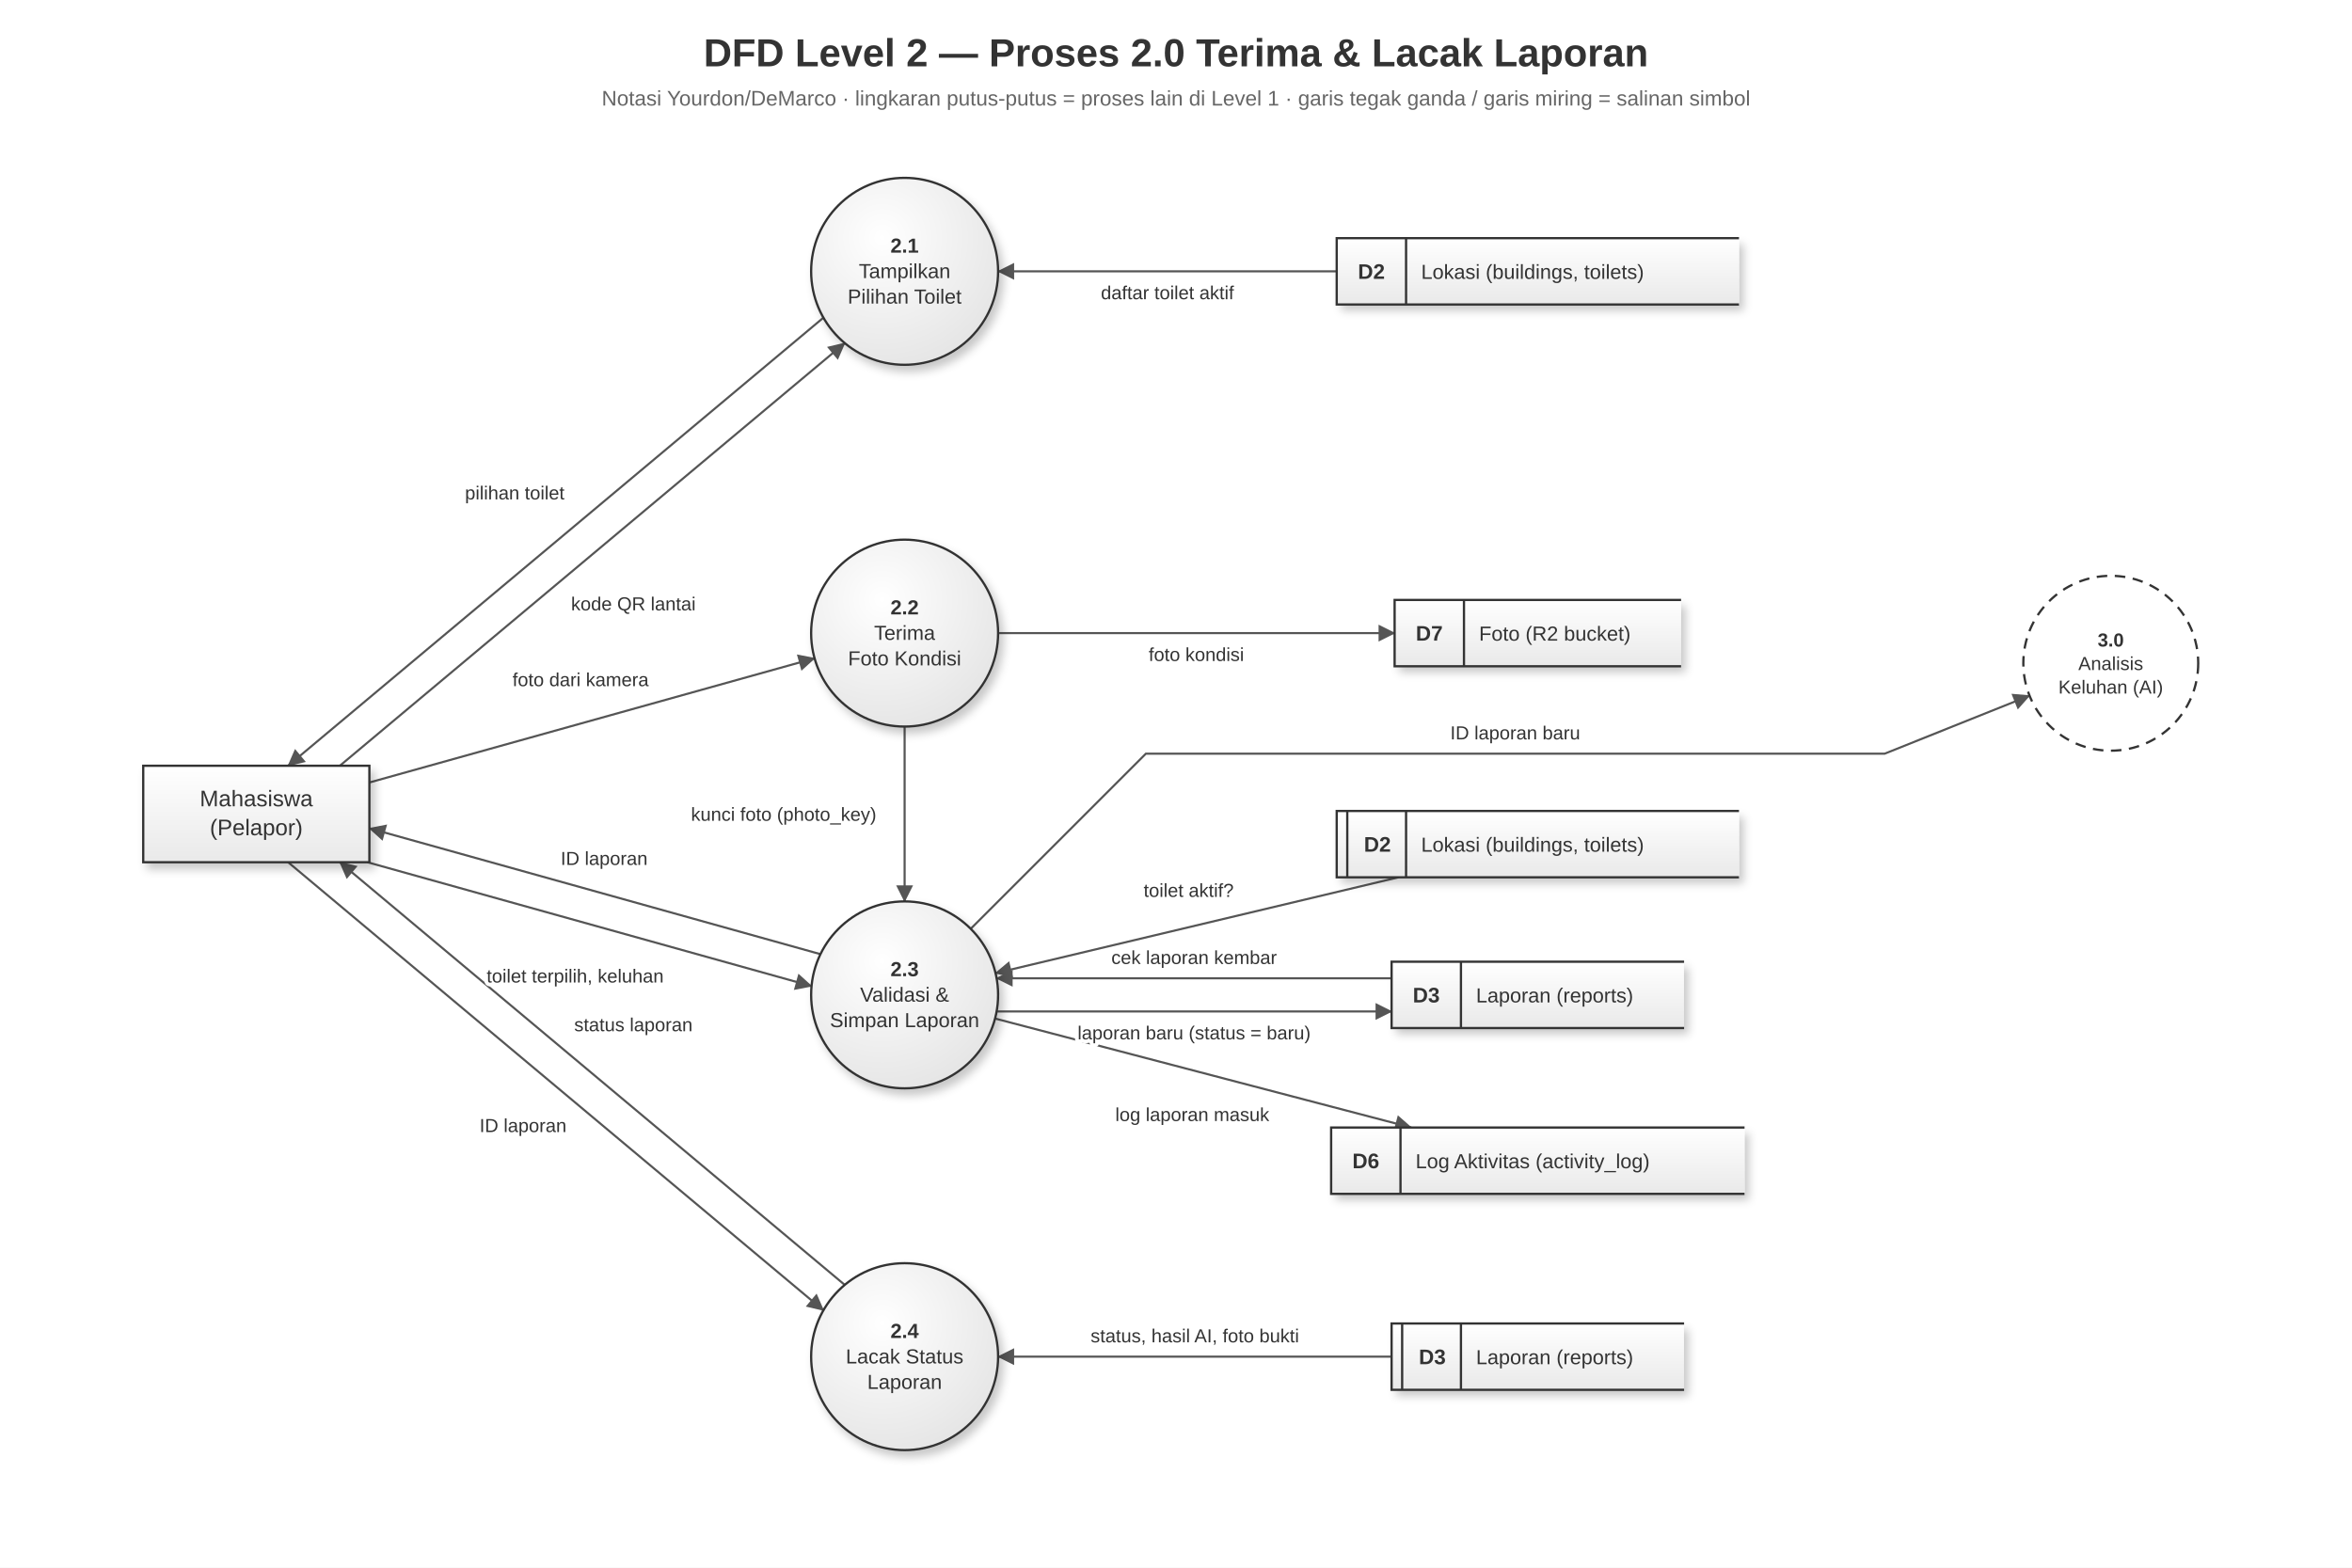
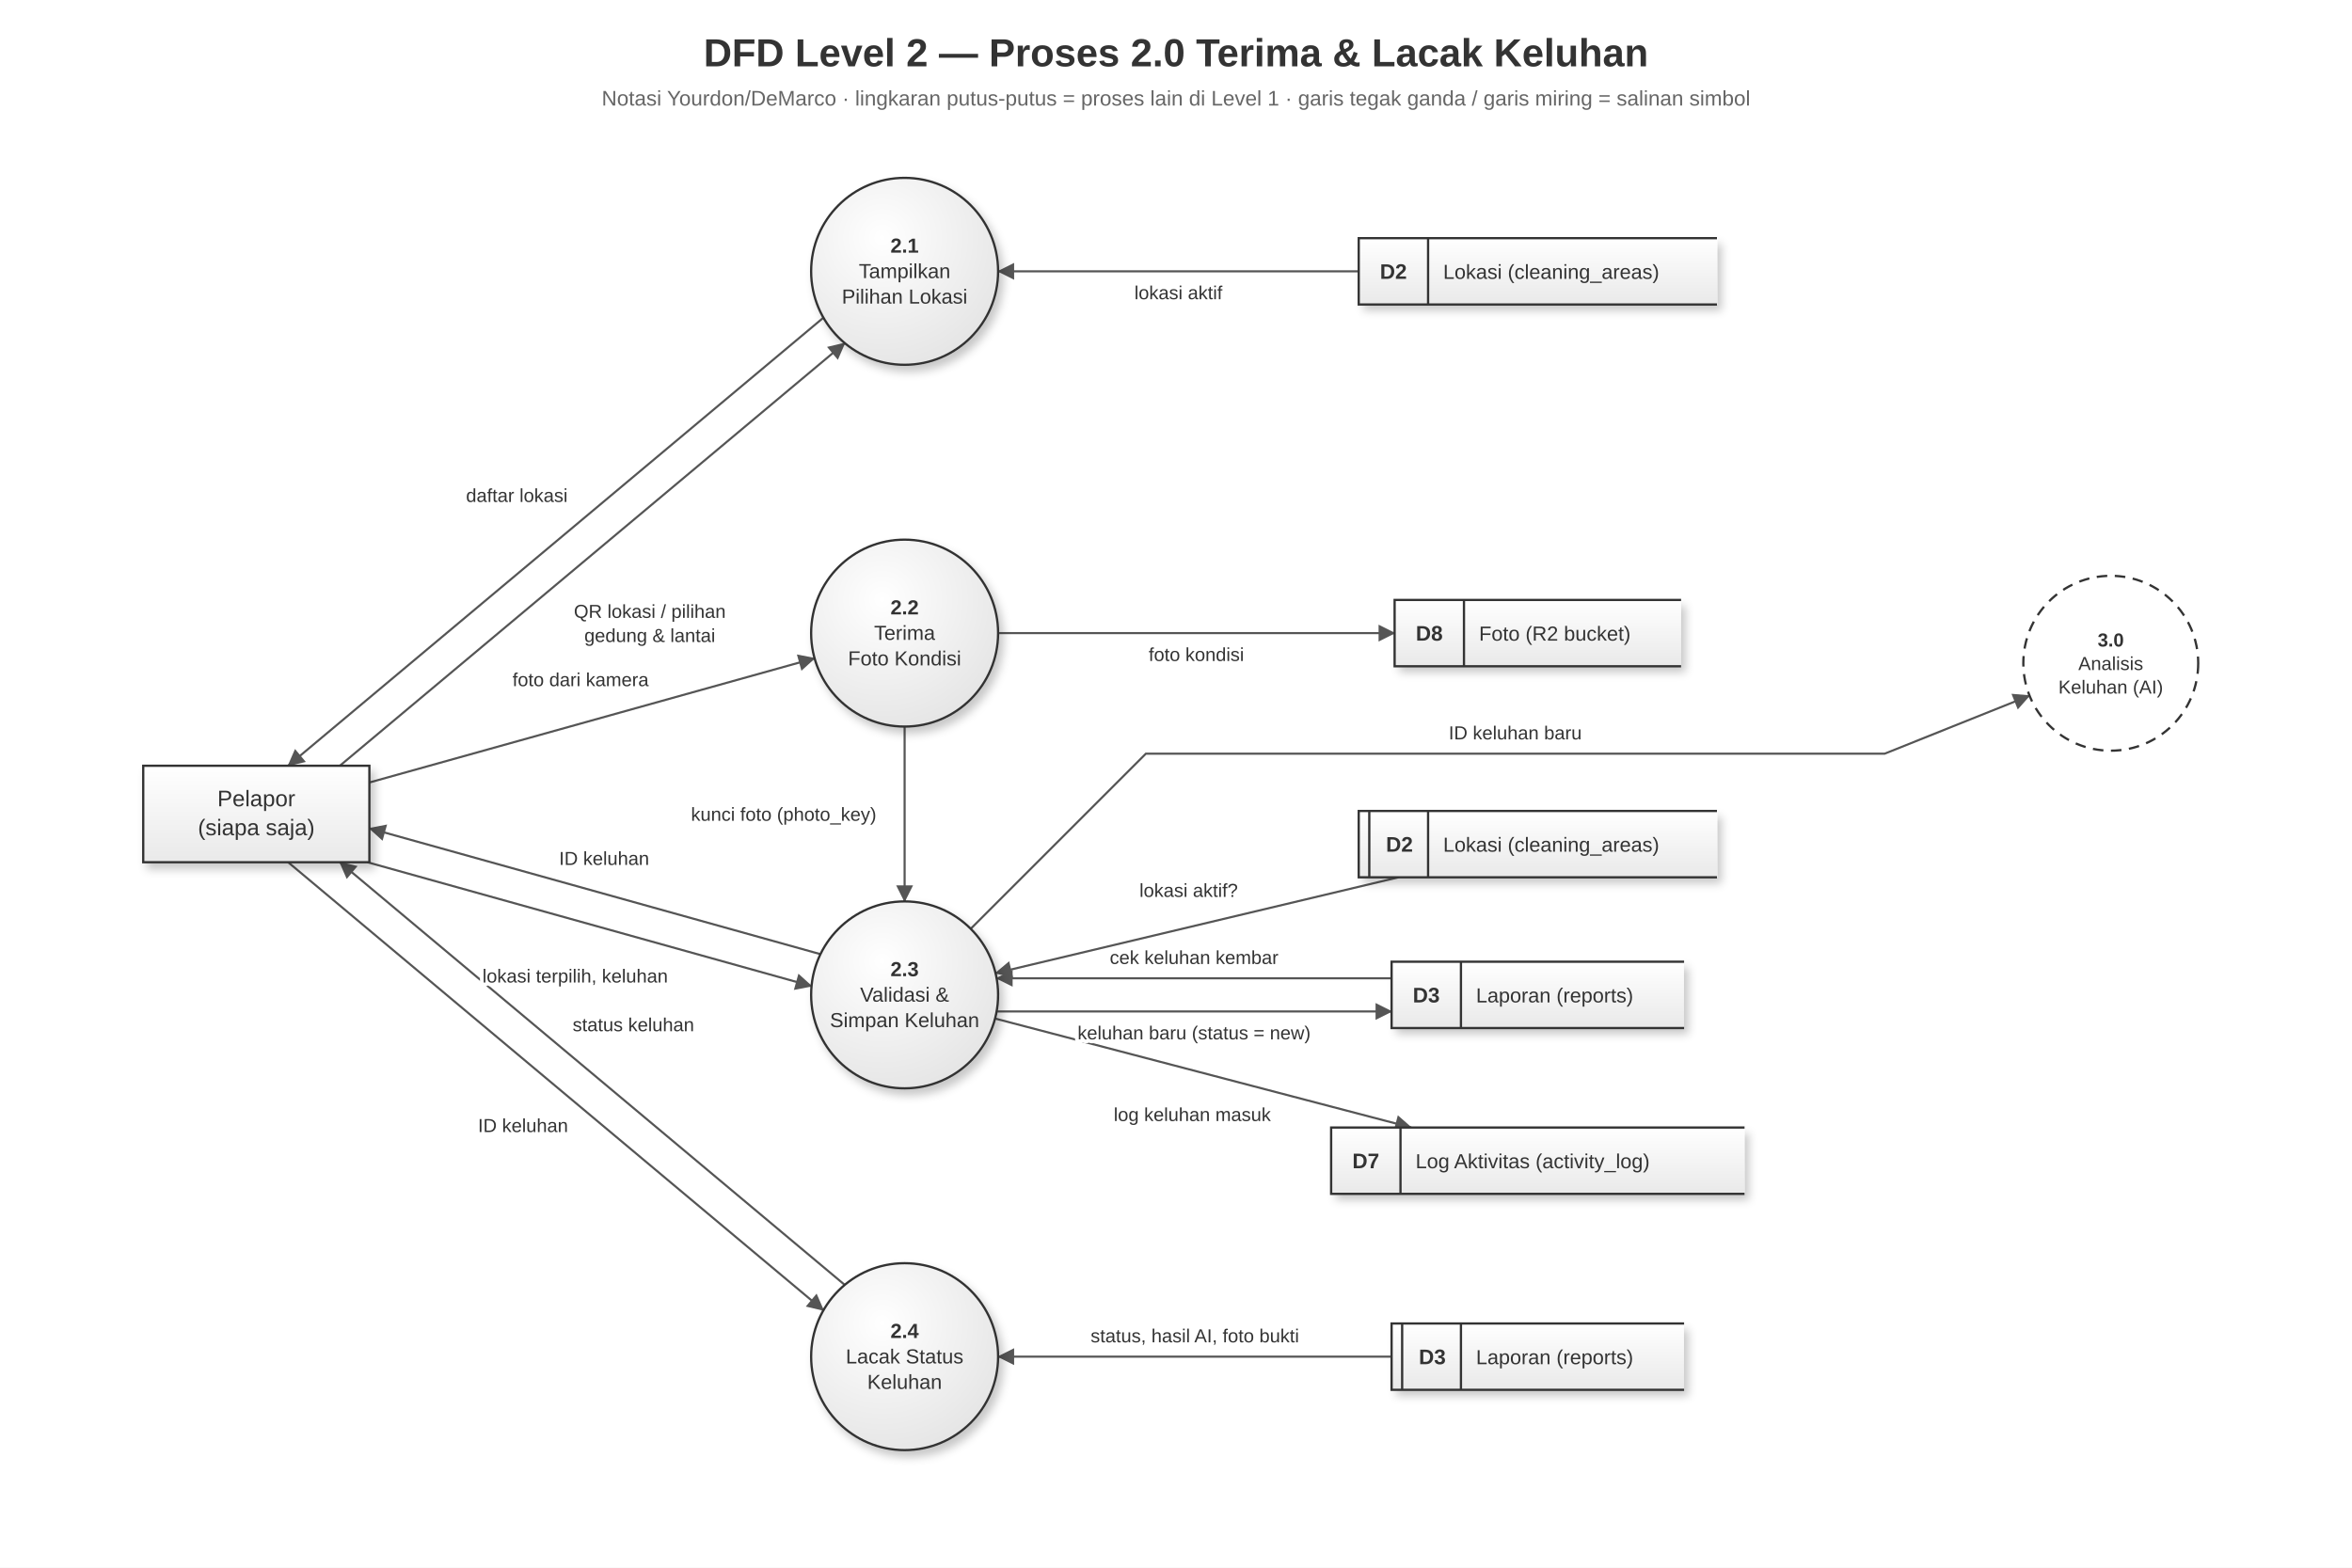
<svg xmlns="http://www.w3.org/2000/svg" width="1560" height="1040" viewBox="0 0 1560 1040" font-family="Arial, Helvetica, sans-serif" fill="#333333">
  <defs>
    <filter id="bayang" x="-20%" y="-20%" width="150%" height="150%">
      <feDropShadow dx="3" dy="4" stdDeviation="3" flood-color="#000" flood-opacity="0.22" />
    </filter>
    <radialGradient id="bola" cx="38%" cy="32%" r="75%">
      <stop offset="0" stop-color="#FFFFFF" />
      <stop offset="1" stop-color="#E4E4E4" />
    </radialGradient>
    <linearGradient id="kotak" x1="0" y1="0" x2="0" y2="1">
      <stop offset="0" stop-color="#FFFFFF" />
      <stop offset="1" stop-color="#E9E9E9" />
    </linearGradient>
    <marker id="panah" viewBox="0 0 10 10" refX="9.5" refY="5" markerWidth="8" markerHeight="8" orient="auto">
      <path d="M0,0 L10,5 L0,10 z" fill="#555555" />
    </marker>
  </defs>
  <rect width="1560" height="1040" fill="#FFFFFF" />
-   <text x="780.0" y="44" font-size="26" font-weight="bold" text-anchor="middle">DFD Level 2 — Proses 2.0 Terima &amp; Lacak Laporan</text>
+   <text x="780.0" y="44" font-size="26" font-weight="bold" text-anchor="middle">DFD Level 2 — Proses 2.0 Terima &amp; Lacak Keluhan</text>
  <text x="780.0" y="70" font-size="14" fill="#666" text-anchor="middle">Notasi Yourdon/DeMarco · lingkaran putus-putus = proses lain di Level 1 · garis tegak ganda / garis miring = salinan simbol</text>
  <polyline points="225.4,508.0 560.3,227.6" fill="none" stroke="#555555" stroke-width="1.4" marker-end="url(#panah)" />
  <polyline points="546.2,210.7 191.1,508.0" fill="none" stroke="#555555" stroke-width="1.4" marker-end="url(#panah)" />
-   <polyline points="886.6,180.0 662.0,180.0" fill="none" stroke="#555555" stroke-width="1.4" marker-end="url(#panah)" />
+   <polyline points="901.2,180.0 662.0,180.0" fill="none" stroke="#555555" stroke-width="1.4" marker-end="url(#panah)" />
  <polyline points="245.0,519.1 540.3,436.7" fill="none" stroke="#555555" stroke-width="1.4" marker-end="url(#panah)" />
  <polyline points="662.0,420.0 925.0,420.0" fill="none" stroke="#555555" stroke-width="1.4" marker-end="url(#panah)" />
  <polyline points="600.0,482.0 600.0,598.0" fill="none" stroke="#555555" stroke-width="1.4" marker-end="url(#panah)" />
  <polyline points="243.7,572.0 538.3,654.2" fill="none" stroke="#555555" stroke-width="1.4" marker-end="url(#panah)" />
  <polyline points="544.2,633.0 245.0,549.5" fill="none" stroke="#555555" stroke-width="1.4" marker-end="url(#panah)" />
  <polyline points="927.6,582.0 660.3,645.6" fill="none" stroke="#555555" stroke-width="1.4" marker-end="url(#panah)" />
  <polyline points="923.0,649.0 661.0,649.0" fill="none" stroke="#555555" stroke-width="1.4" marker-end="url(#panah)" />
  <polyline points="661.0,671.0 923.0,671.0" fill="none" stroke="#555555" stroke-width="1.4" marker-end="url(#panah)" />
  <polyline points="660.0,675.7 936.0,748.0" fill="none" stroke="#555555" stroke-width="1.4" marker-end="url(#panah)" />
  <polyline points="643.8,616.2 760.0,500.0 1250.0,500.0 1346.1,461.5" fill="none" stroke="#555555" stroke-width="1.4" marker-end="url(#panah)" />
  <polyline points="191.1,572.0 546.2,869.3" fill="none" stroke="#555555" stroke-width="1.4" marker-end="url(#panah)" />
  <polyline points="560.3,852.4 225.4,572.0" fill="none" stroke="#555555" stroke-width="1.4" marker-end="url(#panah)" />
  <polyline points="923.0,900.0 662.0,900.0" fill="none" stroke="#555555" stroke-width="1.4" marker-end="url(#panah)" />
  <rect x="95.0" y="508.0" width="150.0" height="64" fill="url(#kotak)" stroke="#333333" stroke-width="1.5" filter="url(#bayang)" />
-   <text x="170.0" y="534.9" font-size="15" text-anchor="middle">Mahasiswa</text>
-   <text x="170.0" y="554.1" font-size="15" text-anchor="middle">(Pelapor)</text>
+   <text x="170.0" y="534.9" font-size="15" text-anchor="middle">Pelapor</text>
+   <text x="170.0" y="554.1" font-size="15" text-anchor="middle">(siapa saja)</text>
  <circle cx="600" cy="180" r="62" fill="url(#bola)" stroke="#333333" stroke-width="1.5" filter="url(#bayang)" />
  <text x="600" y="167.6" font-size="13.5" text-anchor="middle" font-weight="bold">2.1</text>
  <text x="600" y="184.5" font-size="13.5" text-anchor="middle">Tampilkan</text>
-   <text x="600" y="201.4" font-size="13.5" text-anchor="middle">Pilihan Toilet</text>
+   <text x="600" y="201.4" font-size="13.5" text-anchor="middle">Pilihan Lokasi</text>
  <circle cx="600" cy="420" r="62" fill="url(#bola)" stroke="#333333" stroke-width="1.5" filter="url(#bayang)" />
  <text x="600" y="407.6" font-size="13.5" text-anchor="middle" font-weight="bold">2.2</text>
  <text x="600" y="424.5" font-size="13.5" text-anchor="middle">Terima</text>
  <text x="600" y="441.4" font-size="13.5" text-anchor="middle">Foto Kondisi</text>
  <circle cx="600" cy="660" r="62" fill="url(#bola)" stroke="#333333" stroke-width="1.5" filter="url(#bayang)" />
  <text x="600" y="647.6" font-size="13.5" text-anchor="middle" font-weight="bold">2.3</text>
  <text x="600" y="664.5" font-size="13.5" text-anchor="middle">Validasi &amp;</text>
-   <text x="600" y="681.4" font-size="13.5" text-anchor="middle">Simpan Laporan</text>
+   <text x="600" y="681.4" font-size="13.5" text-anchor="middle">Simpan Keluhan</text>
  <circle cx="600" cy="900" r="62" fill="url(#bola)" stroke="#333333" stroke-width="1.5" filter="url(#bayang)" />
  <text x="600" y="887.6" font-size="13.5" text-anchor="middle" font-weight="bold">2.4</text>
  <text x="600" y="904.5" font-size="13.5" text-anchor="middle">Lacak Status</text>
-   <text x="600" y="921.4" font-size="13.5" text-anchor="middle">Laporan</text>
+   <text x="600" y="921.4" font-size="13.5" text-anchor="middle">Keluhan</text>
  <g filter="url(#bayang)">
-     <rect x="886.6" y="158.0" width="266.8" height="44" fill="url(#kotak)" />
+     <rect x="901.2" y="158.0" width="237.7" height="44" fill="url(#kotak)" />
  </g>
-   <path d="M1153.4,158.0 H886.6 V202.0 H1153.4" fill="none" stroke="#333333" stroke-width="1.5" />
-   <line x1="932.6" y1="158.0" x2="932.6" y2="202.0" stroke="#333333" stroke-width="1.5" />
-   <text x="909.6" y="185.0" font-size="14" font-weight="bold" text-anchor="middle">D2</text>
-   <text x="942.6" y="185.0" font-size="13.5">Lokasi (buildings, toilets)</text>
+   <path d="M1138.8,158.0 H901.2 V202.0 H1138.8" fill="none" stroke="#333333" stroke-width="1.5" />
+   <line x1="947.2" y1="158.0" x2="947.2" y2="202.0" stroke="#333333" stroke-width="1.5" />
+   <text x="924.2" y="185.0" font-size="14" font-weight="bold" text-anchor="middle">D2</text>
+   <text x="957.2" y="185.0" font-size="13.5">Lokasi (cleaning_areas)</text>
  <g filter="url(#bayang)">
    <rect x="925.0" y="398.0" width="190.0" height="44" fill="url(#kotak)" />
  </g>
  <path d="M1115.0,398.0 H925.0 V442.0 H1115.0" fill="none" stroke="#333333" stroke-width="1.5" />
  <line x1="971.0" y1="398.0" x2="971.0" y2="442.0" stroke="#333333" stroke-width="1.5" />
-   <text x="948.0" y="425.0" font-size="14" font-weight="bold" text-anchor="middle">D7</text>
+   <text x="948.0" y="425.0" font-size="14" font-weight="bold" text-anchor="middle">D8</text>
  <text x="981.0" y="425.0" font-size="13.5">Foto (R2 bucket)</text>
  <g filter="url(#bayang)">
-     <rect x="886.6" y="538.0" width="266.8" height="44" fill="url(#kotak)" />
+     <rect x="901.2" y="538.0" width="237.7" height="44" fill="url(#kotak)" />
  </g>
-   <path d="M1153.4,538.0 H886.6 V582.0 H1153.4" fill="none" stroke="#333333" stroke-width="1.5" />
-   <line x1="932.6" y1="538.0" x2="932.6" y2="582.0" stroke="#333333" stroke-width="1.5" />
-   <line x1="893.6" y1="538.0" x2="893.6" y2="582.0" stroke="#333333" stroke-width="1.5" />
-   <text x="913.6" y="565.0" font-size="14" font-weight="bold" text-anchor="middle">D2</text>
-   <text x="942.6" y="565.0" font-size="13.5">Lokasi (buildings, toilets)</text>
+   <path d="M1138.8,538.0 H901.2 V582.0 H1138.8" fill="none" stroke="#333333" stroke-width="1.5" />
+   <line x1="947.2" y1="538.0" x2="947.2" y2="582.0" stroke="#333333" stroke-width="1.5" />
+   <line x1="908.2" y1="538.0" x2="908.2" y2="582.0" stroke="#333333" stroke-width="1.5" />
+   <text x="928.2" y="565.0" font-size="14" font-weight="bold" text-anchor="middle">D2</text>
+   <text x="957.2" y="565.0" font-size="13.5">Lokasi (cleaning_areas)</text>
  <g filter="url(#bayang)">
    <rect x="923.0" y="638.0" width="193.9" height="44" fill="url(#kotak)" />
  </g>
  <path d="M1117.0,638.0 H923.0 V682.0 H1117.0" fill="none" stroke="#333333" stroke-width="1.5" />
  <line x1="969.0" y1="638.0" x2="969.0" y2="682.0" stroke="#333333" stroke-width="1.5" />
  <text x="946.0" y="665.0" font-size="14" font-weight="bold" text-anchor="middle">D3</text>
  <text x="979.0" y="665.0" font-size="13.5">Laporan (reports)</text>
  <g filter="url(#bayang)">
    <rect x="882.9" y="748.0" width="274.1" height="44" fill="url(#kotak)" />
  </g>
  <path d="M1157.1,748.0 H882.9 V792.0 H1157.1" fill="none" stroke="#333333" stroke-width="1.5" />
  <line x1="928.9" y1="748.0" x2="928.9" y2="792.0" stroke="#333333" stroke-width="1.5" />
-   <text x="905.9" y="775.0" font-size="14" font-weight="bold" text-anchor="middle">D6</text>
+   <text x="905.9" y="775.0" font-size="14" font-weight="bold" text-anchor="middle">D7</text>
  <text x="938.9" y="775.0" font-size="13.5">Log Aktivitas (activity_log)</text>
  <g filter="url(#bayang)">
    <rect x="923.0" y="878.0" width="193.9" height="44" fill="url(#kotak)" />
  </g>
  <path d="M1117.0,878.0 H923.0 V922.0 H1117.0" fill="none" stroke="#333333" stroke-width="1.5" />
  <line x1="969.0" y1="878.0" x2="969.0" y2="922.0" stroke="#333333" stroke-width="1.5" />
  <line x1="930.0" y1="878.0" x2="930.0" y2="922.0" stroke="#333333" stroke-width="1.5" />
  <text x="950.0" y="905.0" font-size="14" font-weight="bold" text-anchor="middle">D3</text>
  <text x="979.0" y="905.0" font-size="13.5">Laporan (reports)</text>
  <circle cx="1400" cy="440" r="58" fill="#FFFFFF" stroke="#333333" stroke-width="1.5" stroke-dasharray="7 5" />
  <text x="1400" y="428.9" font-size="12.5" text-anchor="middle" font-weight="bold">3.0</text>
  <text x="1400" y="444.5" font-size="12.5" text-anchor="middle">Analisis</text>
  <text x="1400" y="460.1" font-size="12.5" text-anchor="middle">Keluhan (AI)</text>
-   <text x="420.1" y="404.9" font-size="12.5" text-anchor="middle" stroke="#FFFFFF" stroke-width="5" stroke-linejoin="round" paint-order="stroke">kode QR lantai</text>
-   <text x="341.4" y="331.3" font-size="12.5" text-anchor="middle" stroke="#FFFFFF" stroke-width="5" stroke-linejoin="round" paint-order="stroke">pilihan toilet</text>
-   <text x="774.3" y="198.5" font-size="12.5" text-anchor="middle" stroke="#FFFFFF" stroke-width="5" stroke-linejoin="round" paint-order="stroke">daftar toilet aktif</text>
+   <text x="431.0" y="409.9" font-size="12.5" text-anchor="middle" stroke="#FFFFFF" stroke-width="5" stroke-linejoin="round" paint-order="stroke">QR lokasi / pilihan</text>
+   <text x="431.0" y="425.9" font-size="12.5" text-anchor="middle" stroke="#FFFFFF" stroke-width="5" stroke-linejoin="round" paint-order="stroke">gedung &amp; lantai</text>
+   <text x="342.8" y="333.0" font-size="12.5" text-anchor="middle" stroke="#FFFFFF" stroke-width="5" stroke-linejoin="round" paint-order="stroke">daftar lokasi</text>
+   <text x="781.6" y="198.5" font-size="12.5" text-anchor="middle" stroke="#FFFFFF" stroke-width="5" stroke-linejoin="round" paint-order="stroke">lokasi aktif</text>
  <text x="385.1" y="455.2" font-size="12.5" text-anchor="middle" stroke="#FFFFFF" stroke-width="5" stroke-linejoin="round" paint-order="stroke">foto dari kamera</text>
  <text x="793.5" y="438.5" font-size="12.5" text-anchor="middle" stroke="#FFFFFF" stroke-width="5" stroke-linejoin="round" paint-order="stroke">foto kondisi</text>
  <text x="519.8" y="544.5" font-size="12.5" text-anchor="middle" stroke="#FFFFFF" stroke-width="5" stroke-linejoin="round" paint-order="stroke">kunci foto (photo_key)</text>
-   <text x="381.5" y="651.8" font-size="12.5" text-anchor="middle" stroke="#FFFFFF" stroke-width="5" stroke-linejoin="round" paint-order="stroke">toilet terpilih, keluhan</text>
-   <text x="400.7" y="573.8" font-size="12.5" text-anchor="middle" stroke="#FFFFFF" stroke-width="5" stroke-linejoin="round" paint-order="stroke">ID laporan</text>
-   <text x="788.4" y="595.0" font-size="12.5" text-anchor="middle" stroke="#FFFFFF" stroke-width="5" stroke-linejoin="round" paint-order="stroke">toilet aktif?</text>
-   <text x="792.0" y="639.5" font-size="12.5" text-anchor="middle" stroke="#FFFFFF" stroke-width="5" stroke-linejoin="round" paint-order="stroke">cek laporan kembar</text>
-   <text x="792.0" y="689.5" font-size="12.5" text-anchor="middle" stroke="#FFFFFF" stroke-width="5" stroke-linejoin="round" paint-order="stroke">laporan baru (status = baru)</text>
-   <text x="790.8" y="743.7" font-size="12.5" text-anchor="middle" stroke="#FFFFFF" stroke-width="5" stroke-linejoin="round" paint-order="stroke">log laporan masuk</text>
-   <text x="1005.0" y="490.5" font-size="12.5" text-anchor="middle" stroke="#FFFFFF" stroke-width="5" stroke-linejoin="round" paint-order="stroke">ID laporan baru</text>
-   <text x="346.9" y="751.0" font-size="12.5" text-anchor="middle" stroke="#FFFFFF" stroke-width="5" stroke-linejoin="round" paint-order="stroke">ID laporan</text>
-   <text x="420.1" y="684.1" font-size="12.5" text-anchor="middle" stroke="#FFFFFF" stroke-width="5" stroke-linejoin="round" paint-order="stroke">status laporan</text>
+   <text x="381.5" y="651.8" font-size="12.5" text-anchor="middle" stroke="#FFFFFF" stroke-width="5" stroke-linejoin="round" paint-order="stroke">lokasi terpilih, keluhan</text>
+   <text x="400.7" y="573.8" font-size="12.5" text-anchor="middle" stroke="#FFFFFF" stroke-width="5" stroke-linejoin="round" paint-order="stroke">ID keluhan</text>
+   <text x="788.4" y="595.0" font-size="12.5" text-anchor="middle" stroke="#FFFFFF" stroke-width="5" stroke-linejoin="round" paint-order="stroke">lokasi aktif?</text>
+   <text x="792.0" y="639.5" font-size="12.5" text-anchor="middle" stroke="#FFFFFF" stroke-width="5" stroke-linejoin="round" paint-order="stroke">cek keluhan kembar</text>
+   <text x="792.0" y="689.5" font-size="12.5" text-anchor="middle" stroke="#FFFFFF" stroke-width="5" stroke-linejoin="round" paint-order="stroke">keluhan baru (status = new)</text>
+   <text x="790.8" y="743.7" font-size="12.5" text-anchor="middle" stroke="#FFFFFF" stroke-width="5" stroke-linejoin="round" paint-order="stroke">log keluhan masuk</text>
+   <text x="1005.0" y="490.5" font-size="12.5" text-anchor="middle" stroke="#FFFFFF" stroke-width="5" stroke-linejoin="round" paint-order="stroke">ID keluhan baru</text>
+   <text x="346.9" y="751.0" font-size="12.5" text-anchor="middle" stroke="#FFFFFF" stroke-width="5" stroke-linejoin="round" paint-order="stroke">ID keluhan</text>
+   <text x="420.1" y="684.1" font-size="12.5" text-anchor="middle" stroke="#FFFFFF" stroke-width="5" stroke-linejoin="round" paint-order="stroke">status keluhan</text>
  <text x="792.5" y="890.5" font-size="12.5" text-anchor="middle" stroke="#FFFFFF" stroke-width="5" stroke-linejoin="round" paint-order="stroke">status, hasil AI, foto bukti</text>
</svg>
